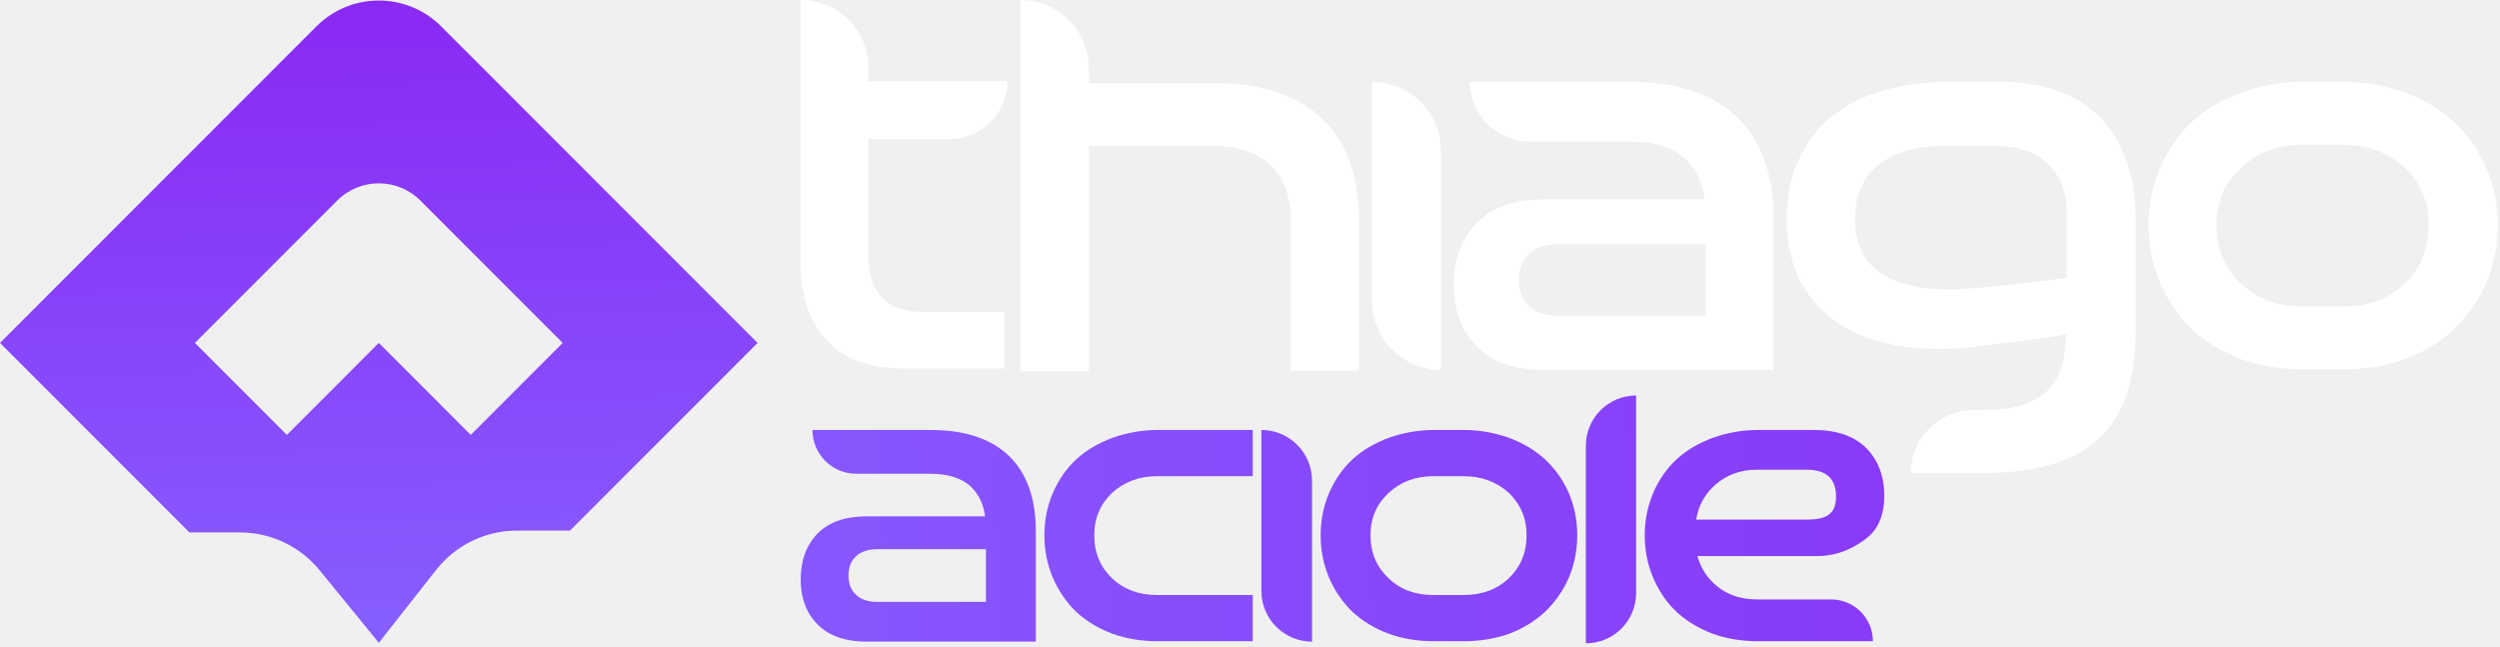
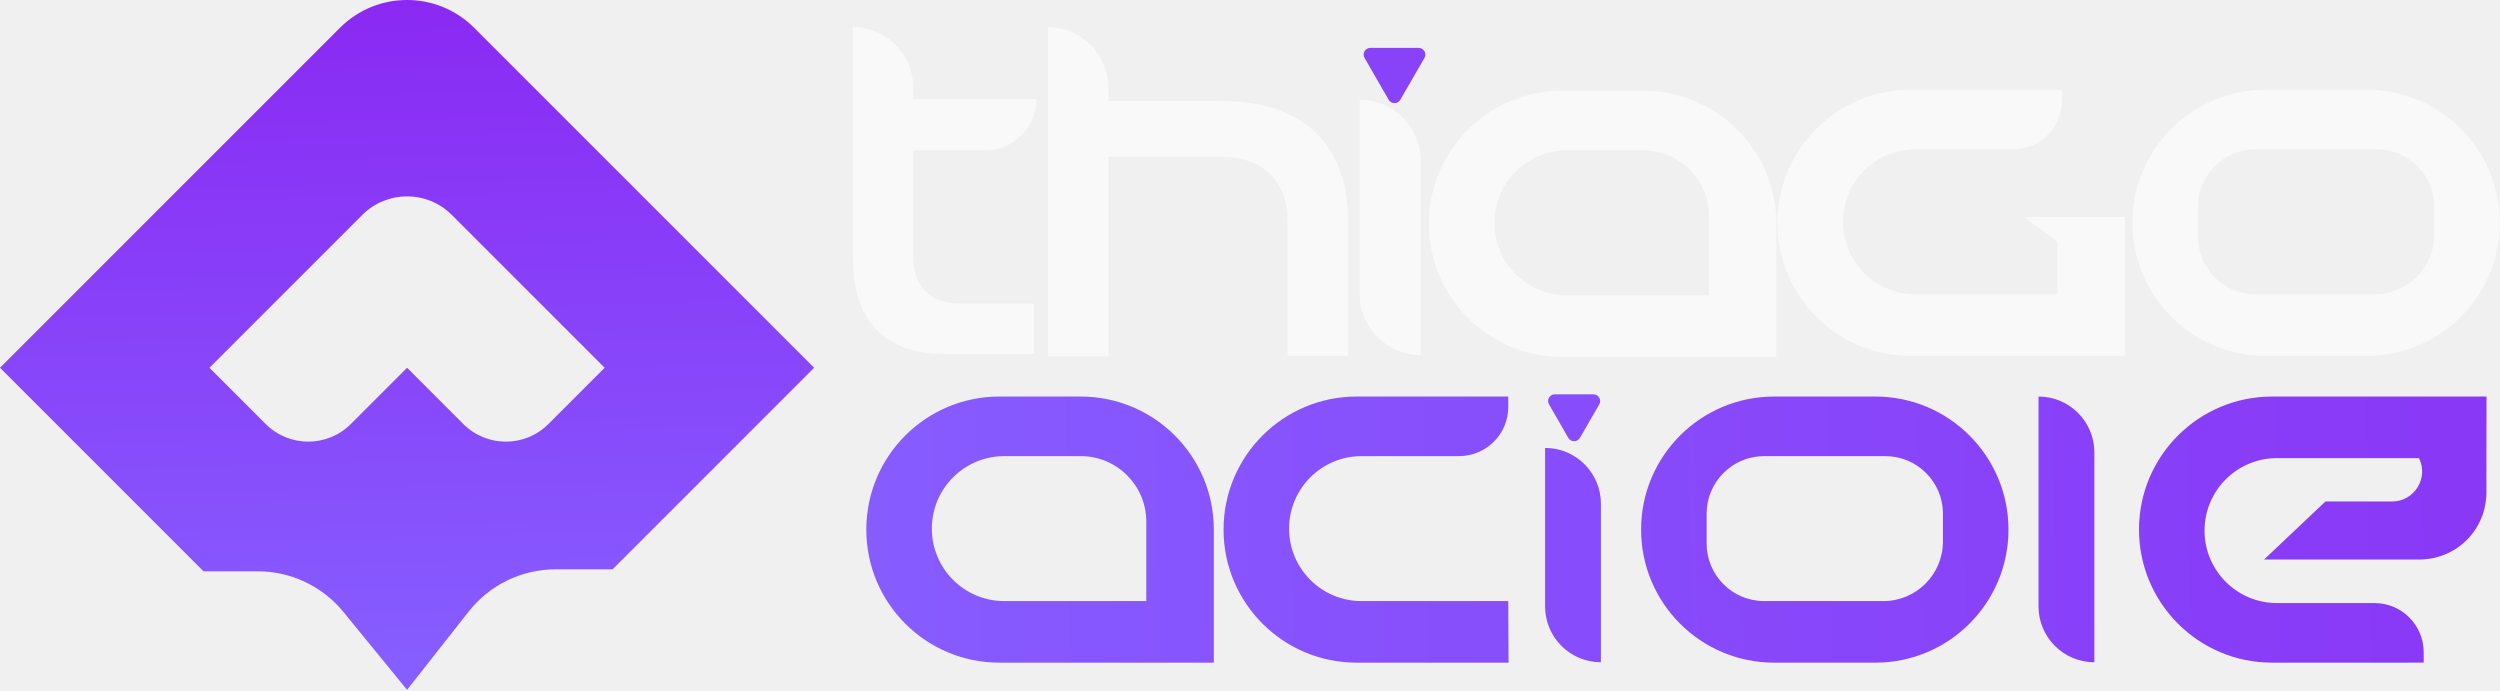
- <svg xmlns="http://www.w3.org/2000/svg" width="580" height="150" viewBox="0 0 580 150" fill="none">
-   <path d="M73.433 6.126C81.433 -1.874 94.404 -1.874 102.404 6.126L175.838 79.56L132.305 123.092H120.011C112.683 123.092 105.759 126.454 101.228 132.213L87.919 149.126L74.179 132.302C69.64 126.744 62.843 123.519 55.667 123.519H43.959L0 79.56L73.433 6.126ZM97.576 46.537C92.243 41.204 83.595 41.205 78.262 46.538L45.24 79.56L66.579 100.899L87.919 79.56L109.259 100.899L130.598 79.56L97.576 46.537Z" fill="url(#paint0_linear_66_69)" />
-   <path d="M577.03 38.84C578.822 43.064 579.718 47.416 579.718 52.28C579.718 57.016 578.822 61.496 577.03 65.72C575.238 69.816 572.678 73.4 569.478 76.472C566.278 79.416 562.438 81.72 558.086 83.384C553.606 84.92 548.87 85.688 543.878 85.688H534.534C529.414 85.688 524.678 84.92 520.326 83.384C515.846 81.72 512.006 79.416 508.806 76.472C505.606 73.4 503.174 69.816 501.382 65.72C499.59 61.496 498.694 57.016 498.694 52.28C498.694 47.416 499.59 43.064 501.382 38.84C503.174 34.744 505.606 31.16 508.806 28.216C512.006 25.272 515.846 23.096 520.326 21.432C524.678 19.896 529.414 19 534.534 19H543.878C548.87 19 553.606 19.896 558.086 21.432C562.438 23.096 566.278 25.272 569.478 28.216C572.678 31.16 575.238 34.744 577.03 38.84ZM558.086 65.848C561.798 62.264 563.718 57.784 563.718 52.28C563.718 46.776 561.798 42.424 558.086 38.84C554.246 35.384 549.51 33.592 543.878 33.592H534.278C528.646 33.592 523.91 35.384 520.198 38.84C516.358 42.424 514.438 46.776 514.438 52.28C514.438 57.784 516.358 62.264 520.198 65.848C523.91 69.432 528.646 71.096 534.278 71.096H543.878C549.51 71.096 554.246 69.432 558.086 65.848Z" fill="white" />
-   <path d="M487.502 27.32C492.878 32.952 495.694 40.76 495.694 50.872V76.728C495.694 88.12 492.878 96.44 487.246 101.688C481.486 107.064 472.526 109.752 460.11 109.752H443.47C443.47 101.693 450.003 95.16 458.062 95.16H460.238C467.15 95.16 472.142 93.624 475.086 90.68C478.03 87.864 479.438 83.384 479.566 77.624C474.062 78.52 464.462 79.672 461.39 80.056C457.166 80.696 453.582 80.952 450.254 80.952C438.862 80.952 430.03 78.264 423.886 72.888C417.742 67.512 414.67 60.088 414.67 50.744C414.67 45.752 415.566 41.272 417.358 37.304C419.15 33.336 421.582 30.008 424.91 27.192C428.238 24.504 432.206 22.456 436.814 21.048C441.55 19.768 446.542 19 452.046 19H464.334C474.318 19 481.998 21.816 487.502 27.32ZM479.694 64.44V49.592C479.694 44.6 478.158 40.632 475.214 37.944C472.27 35.128 468.174 33.848 462.67 33.848H451.15C444.878 33.848 439.886 35.256 436.174 38.072C432.462 41.016 430.542 45.24 430.542 50.872C430.542 61.752 437.966 67.128 452.558 67.128C455.246 67.128 458.574 66.872 462.414 66.488C465.358 66.232 474.318 65.208 479.694 64.44Z" fill="white" />
-   <path d="M403.222 27.192C408.854 32.696 411.67 40.632 411.67 50.872V85.816H358.294C351.51 85.816 346.39 84.024 342.806 80.44C339.222 76.856 337.43 72.12 337.43 66.232C337.43 60.088 339.222 55.352 342.806 51.64C346.39 48.056 351.51 46.264 358.294 46.264H395.67C395.158 42.552 393.75 39.48 391.446 37.176C388.502 34.232 384.022 32.824 378.134 32.824H354.966C347.331 32.824 341.142 26.635 341.142 19H378.39C389.398 19 397.59 21.816 403.222 27.192ZM395.926 73.272V56.632H361.75C358.678 56.632 356.374 57.4 354.838 58.936C353.302 60.344 352.534 62.392 352.534 64.952C352.534 67.512 353.302 69.56 354.838 70.968C356.374 72.504 358.678 73.272 361.622 73.272H395.926Z" fill="white" />
-   <path d="M334.43 85.816C325.593 85.816 318.43 78.653 318.43 69.816V19C327.266 19 334.43 26.163 334.43 35V85.816Z" fill="white" />
-   <path d="M306.982 27.632C312.614 33.136 315.43 40.944 315.43 51.184V86H299.558V51.056C299.558 45.552 298.022 41.328 294.95 38.384C291.878 35.44 287.526 33.904 281.766 33.904H252.71V86.128H236.838V0C245.604 0 252.71 7.106 252.71 15.872V19.312H282.15C293.03 19.312 301.222 22.128 306.982 27.632Z" fill="white" />
-   <path d="M233.838 18.816C233.838 26.239 227.821 32.256 220.398 32.256H201.582V59.904C201.582 63.872 202.734 66.944 204.782 69.12C206.958 71.296 209.902 72.32 213.87 72.32H233.198V85.504H210.03C202.094 85.504 196.078 83.456 191.982 79.104C187.886 74.88 185.838 68.864 185.838 61.056V0C194.533 0 201.582 7.049 201.582 15.744V18.816H233.838Z" fill="white" />
-   <path d="M397.44 135.03C400.168 137.758 403.649 139.075 407.882 139.075H425.004C430.355 139.075 434.693 143.413 434.693 148.765H408.07C404.307 148.765 400.827 148.2 397.628 147.072C394.335 145.849 391.513 144.155 389.161 141.992C386.809 139.828 385.022 137.1 383.705 134.089C382.388 130.985 381.729 127.692 381.729 124.211C381.729 120.731 382.388 117.438 383.705 114.334C385.022 111.323 386.809 108.689 389.161 106.525C391.513 104.362 394.335 102.762 397.628 101.539C400.827 100.411 404.307 99.752 408.07 99.752H420.958C426.321 99.752 430.366 101.163 433.188 103.985C435.916 106.808 437.327 110.477 437.327 115.086C437.327 119.32 436.01 122.518 433.564 124.588C431.024 126.657 427.073 129.009 421.711 129.009H393.959C394.618 131.361 395.746 133.337 397.44 135.03ZM397.44 113.111C395.464 115.086 394.147 117.532 393.677 120.543H419.453C421.805 120.543 423.499 120.166 424.533 119.32C425.662 118.473 426.133 117.062 426.133 115.18C426.133 111.041 423.875 108.971 419.265 108.971H407.882C403.649 108.971 400.168 110.382 397.44 113.111Z" fill="url(#paint1_linear_66_69)" />
-   <path d="M379.729 137.587C379.729 144.029 374.507 149.252 368.064 149.252V103.417C368.064 96.975 373.287 91.752 379.729 91.752V137.587Z" fill="url(#paint2_linear_66_69)" />
-   <path d="M364.089 114.334C365.406 117.438 366.064 120.637 366.064 124.211C366.064 127.692 365.406 130.985 364.089 134.089C362.772 137.1 360.89 139.734 358.538 141.992C356.186 144.155 353.364 145.849 350.165 147.072C346.873 148.2 343.392 148.765 339.723 148.765H332.856C329.093 148.765 325.612 148.2 322.413 147.072C319.121 145.849 316.299 144.155 313.947 141.992C311.595 139.734 309.807 137.1 308.49 134.089C307.173 130.985 306.515 127.692 306.515 124.211C306.515 120.637 307.173 117.438 308.49 114.334C309.807 111.323 311.595 108.689 313.947 106.525C316.299 104.362 319.121 102.762 322.413 101.539C325.612 100.411 329.093 99.752 332.856 99.752H339.723C343.392 99.752 346.873 100.411 350.165 101.539C353.364 102.762 356.186 104.362 358.538 106.525C360.89 108.689 362.772 111.323 364.089 114.334ZM350.165 134.183C352.894 131.549 354.305 128.257 354.305 124.211C354.305 120.166 352.894 116.968 350.165 114.334C347.343 111.794 343.862 110.477 339.723 110.477H332.668C328.528 110.477 325.048 111.794 322.319 114.334C319.497 116.968 318.086 120.166 318.086 124.211C318.086 128.257 319.497 131.549 322.319 134.183C325.048 136.817 328.528 138.04 332.668 138.04H339.723C343.862 138.04 347.343 136.817 350.165 134.183Z" fill="url(#paint3_linear_66_69)" />
-   <path d="M304.515 148.859C298.02 148.859 292.756 143.594 292.756 137.1V99.752C299.25 99.752 304.515 105.017 304.515 111.511V148.859Z" fill="url(#paint4_linear_66_69)" />
-   <path d="M268.554 110.477C264.415 110.477 260.934 111.794 258.112 114.334C255.383 116.968 253.972 120.166 253.972 124.211C253.972 128.257 255.383 131.549 258.112 134.183C260.934 136.817 264.415 138.04 268.554 138.04H290.756V148.765H268.742C264.979 148.765 261.498 148.2 258.3 147.072C255.007 145.849 252.185 144.155 249.833 141.992C247.481 139.734 245.694 137.1 244.377 134.089C243.06 130.985 242.401 127.692 242.401 124.211C242.401 120.637 243.06 117.438 244.377 114.334C245.694 111.323 247.481 108.689 249.833 106.525C252.185 104.362 255.007 102.762 258.3 101.539C261.498 100.411 264.979 99.752 268.742 99.752H290.756V110.477H268.554Z" fill="url(#paint5_linear_66_69)" />
-   <path d="M234.192 105.773C238.332 109.818 240.401 115.651 240.401 123.177V148.859H201.172C196.186 148.859 192.423 147.542 189.789 144.908C187.155 142.274 185.838 138.793 185.838 134.466C185.838 129.95 187.155 126.469 189.789 123.741C192.423 121.107 196.186 119.79 201.172 119.79H228.642C228.266 117.062 227.231 114.804 225.537 113.111C223.374 110.947 220.081 109.912 215.754 109.912H198.726C193.115 109.912 188.566 105.363 188.566 99.752H215.942C224.032 99.752 230.053 101.822 234.192 105.773ZM228.83 139.64V127.41H203.712C201.454 127.41 199.761 127.974 198.632 129.103C197.503 130.138 196.939 131.643 196.939 133.525C196.939 135.406 197.503 136.911 198.632 137.946C199.761 139.075 201.454 139.64 203.618 139.64H228.83Z" fill="url(#paint6_linear_66_69)" />
+ <svg xmlns="http://www.w3.org/2000/svg" width="1735" height="479" viewBox="0 0 1735 479" fill="none">
+   <path fill-rule="evenodd" clip-rule="evenodd" d="M235.953 19.279C261.659 -6.427 303.338 -6.426 329.044 19.279L565 255.235L425.12 395.112H385.617C362.071 395.112 339.824 405.916 325.263 424.42L282.5 478.765L238.35 424.706C223.765 406.846 201.927 396.483 178.868 396.483H141.248L0 255.235L235.953 19.279ZM313.53 149.128C296.393 131.991 268.607 131.993 251.47 149.131L145.365 255.235L184.394 294.266C200.707 310.579 227.156 310.579 243.469 294.266L282.5 255.235L321.531 294.266C337.844 310.579 364.293 310.579 380.606 294.266L419.635 255.235L313.53 149.128Z" fill="url(#paint0_linear_2757_359)" />
+   <path d="M1140.5 62.987C1191.5 62.987 1232.84 104.328 1232.84 155.323V247.659H1084C1033 247.659 991.662 206.319 991.662 155.323C991.662 104.328 1033 62.987 1084 62.987H1140.5ZM727.243 18.887C750.489 18.887 769.334 37.731 769.334 60.977V70.099H847.403C876.255 70.099 897.979 77.567 913.254 92.162C928.189 106.758 935.657 127.463 935.657 154.618V246.944H893.566V154.279C893.566 139.684 889.493 128.482 881.347 120.675C873.2 112.868 861.66 108.795 846.386 108.795H769.334V247.284H727.243V18.887ZM1642.53 62.275C1693.52 62.276 1734.86 103.616 1734.86 154.611C1734.86 205.606 1693.52 246.947 1642.53 246.947H1572.24C1521.25 246.947 1479.91 205.607 1479.91 154.611C1479.91 103.616 1521.25 62.275 1572.24 62.275H1642.53ZM1431.09 62.287V69.522C1431.09 88.362 1415.81 103.628 1396.97 103.621C1392.11 103.619 1387.24 103.618 1382.36 103.618H1329.3C1301.52 103.619 1279 126.141 1279 153.922C1279 181.703 1301.52 204.224 1329.3 204.225H1427.84V167.646L1404.75 150.601H1474.61C1474.67 151.93 1474.7 153.267 1474.7 154.61V246.946H1325.86C1274.86 246.946 1233.52 205.606 1233.52 154.61C1233.52 103.615 1274.86 62.275 1325.86 62.275H1382.36C1398.64 62.275 1414.88 62.279 1431.09 62.287ZM943.612 69.272C967.045 69.272 986.042 88.268 986.042 111.701V246.457C962.609 246.457 943.612 227.46 943.612 204.027V69.272ZM592 18.887C615.058 18.887 633.751 37.579 633.751 60.637V68.783H719.288C719.288 88.467 703.331 104.425 683.647 104.425H633.751V177.742C633.751 188.265 636.805 196.411 642.236 202.182C648.007 207.952 655.814 210.667 666.336 210.667H717.591V245.629H656.153C635.108 245.629 619.155 240.198 608.293 228.657C597.431 217.456 592 201.502 592 180.797V18.887ZM1087.44 104.332C1059.66 104.332 1037.14 126.853 1037.14 154.634C1037.14 182.415 1059.66 204.937 1087.44 204.937H1185.98V149.811C1185.98 124.693 1165.62 104.332 1140.5 104.332H1087.44ZM1565.35 103.62C1543.28 103.62 1525.38 121.513 1525.38 143.586V164.258C1525.38 186.33 1543.28 204.225 1565.35 204.225H1648.04C1670.87 204.224 1689.38 185.713 1689.38 162.88V143.586C1689.38 121.513 1671.49 103.62 1649.42 103.62H1565.35Z" fill="#F9F9F9" />
+   <path d="M971.802 69.264C970.011 72.363 965.538 72.361 963.75 69.261L946.985 40.198C945.197 37.098 947.435 33.225 951.014 33.226L984.566 33.24C988.144 33.241 990.379 37.116 988.589 40.214L971.802 69.264Z" fill="#8843F9" />
+   <path d="M750.056 275.206C801.051 275.206 842.392 316.546 842.392 367.542V459.878H693.552C642.556 459.878 601.216 418.537 601.216 367.542C601.216 316.546 642.556 275.206 693.552 275.206H750.056ZM1046.72 275.218V282.452C1046.72 301.293 1031.44 316.558 1012.59 316.552C1007.73 316.55 1002.86 316.55 997.987 316.55H944.928C917.147 316.55 894.625 339.073 894.625 366.854C894.626 394.634 917.148 417.155 944.929 417.155H1046.72L1046.93 459.878H941.483C890.488 459.878 849.148 418.537 849.147 367.542C849.147 316.546 890.488 275.206 941.483 275.206H997.987C1014.26 275.206 1030.5 275.21 1046.72 275.218ZM1301.54 275.206C1352.53 275.206 1393.87 316.546 1393.88 367.542C1393.87 418.537 1352.53 459.878 1301.54 459.878H1231.25C1180.26 459.878 1138.92 418.537 1138.92 367.542C1138.92 316.546 1180.26 275.206 1231.25 275.206H1301.54ZM1725.56 327.116C1725.56 327.535 1725.57 333.499 1725.57 341.555C1725.59 367.655 1704.89 388.324 1678.79 388.324H1571.25L1613.86 348.036H1660.08C1675.55 348.036 1685.64 331.795 1678.79 317.928H1580.25C1552.47 317.928 1529.95 340.45 1529.95 368.23C1529.95 396.011 1552.47 418.534 1580.25 418.534H1633.31C1638.19 418.534 1643.06 418.533 1647.92 418.531C1666.76 418.525 1682.04 433.791 1682.04 452.631V459.865C1665.83 459.873 1649.59 459.878 1633.31 459.878H1576.81C1525.81 459.878 1484.47 418.537 1484.47 367.542C1484.47 316.546 1525.81 275.206 1576.81 275.206H1725.65L1725.56 327.116ZM1072.29 310.846C1093.68 310.846 1111.03 328.19 1111.03 349.585V459.605C1089.63 459.605 1072.29 442.26 1072.29 420.865V310.846ZM1414.74 275.206C1436.14 275.206 1453.48 292.55 1453.48 313.945V459.605C1432.09 459.605 1414.74 442.261 1414.74 420.866V275.206ZM696.997 316.551C669.216 316.551 646.695 339.072 646.694 366.853C646.694 394.634 669.216 417.155 696.997 417.155H795.534V362.029C795.534 336.912 775.173 316.551 750.056 316.551H696.997ZM1224.36 316.551C1202.29 316.551 1184.4 334.444 1184.4 356.517V377.189C1184.4 399.262 1202.29 417.155 1224.36 417.155H1307.05C1329.88 417.155 1348.4 398.644 1348.4 375.811V356.517C1348.4 334.444 1330.5 316.551 1308.43 316.551H1224.36ZM1105.86 273.67C1109.44 273.672 1111.68 277.546 1109.89 280.645L1096.46 303.882C1094.67 306.98 1090.19 306.978 1088.41 303.878L1075 280.631C1073.21 277.531 1075.45 273.658 1079.03 273.659L1105.86 273.67Z" fill="url(#paint1_linear_2757_359)" />
  <defs>
-     <linearGradient id="paint0_linear_66_69" x1="88" y1="3.22801e-07" x2="91.5" y2="142" gradientUnits="userSpaceOnUse">
+     <linearGradient id="paint0_linear_2757_359" x1="282.76" y1="-0.405" x2="294.007" y2="455.868" gradientUnits="userSpaceOnUse">
      <stop stop-color="#8A29F3" />
      <stop offset="1" stop-color="#865DFF" />
    </linearGradient>
-     <linearGradient id="paint1_linear_66_69" x1="590" y1="104.5" x2="139" y2="121" gradientUnits="userSpaceOnUse">
-       <stop stop-color="#8A29F3" />
-       <stop offset="1" stop-color="#865DFF" />
-     </linearGradient>
-     <linearGradient id="paint2_linear_66_69" x1="590" y1="104.5" x2="139" y2="121" gradientUnits="userSpaceOnUse">
-       <stop stop-color="#8A29F3" />
-       <stop offset="1" stop-color="#865DFF" />
-     </linearGradient>
-     <linearGradient id="paint3_linear_66_69" x1="590" y1="104.5" x2="139" y2="121" gradientUnits="userSpaceOnUse">
-       <stop stop-color="#8A29F3" />
-       <stop offset="1" stop-color="#865DFF" />
-     </linearGradient>
-     <linearGradient id="paint4_linear_66_69" x1="590" y1="104.5" x2="139" y2="121" gradientUnits="userSpaceOnUse">
-       <stop stop-color="#8A29F3" />
-       <stop offset="1" stop-color="#865DFF" />
-     </linearGradient>
-     <linearGradient id="paint5_linear_66_69" x1="590" y1="104.5" x2="139" y2="121" gradientUnits="userSpaceOnUse">
-       <stop stop-color="#8A29F3" />
-       <stop offset="1" stop-color="#865DFF" />
-     </linearGradient>
-     <linearGradient id="paint6_linear_66_69" x1="590" y1="104.5" x2="139" y2="121" gradientUnits="userSpaceOnUse">
-       <stop stop-color="#8A29F3" />
-       <stop offset="1" stop-color="#865DFF" />
+     <linearGradient id="paint1_linear_2757_359" x1="601.216" y1="366.769" x2="2125.22" y2="336.377" gradientUnits="userSpaceOnUse">
+       <stop stop-color="#865CFF" />
+       <stop offset="1" stop-color="#8A2BF3" />
    </linearGradient>
  </defs>
</svg>
